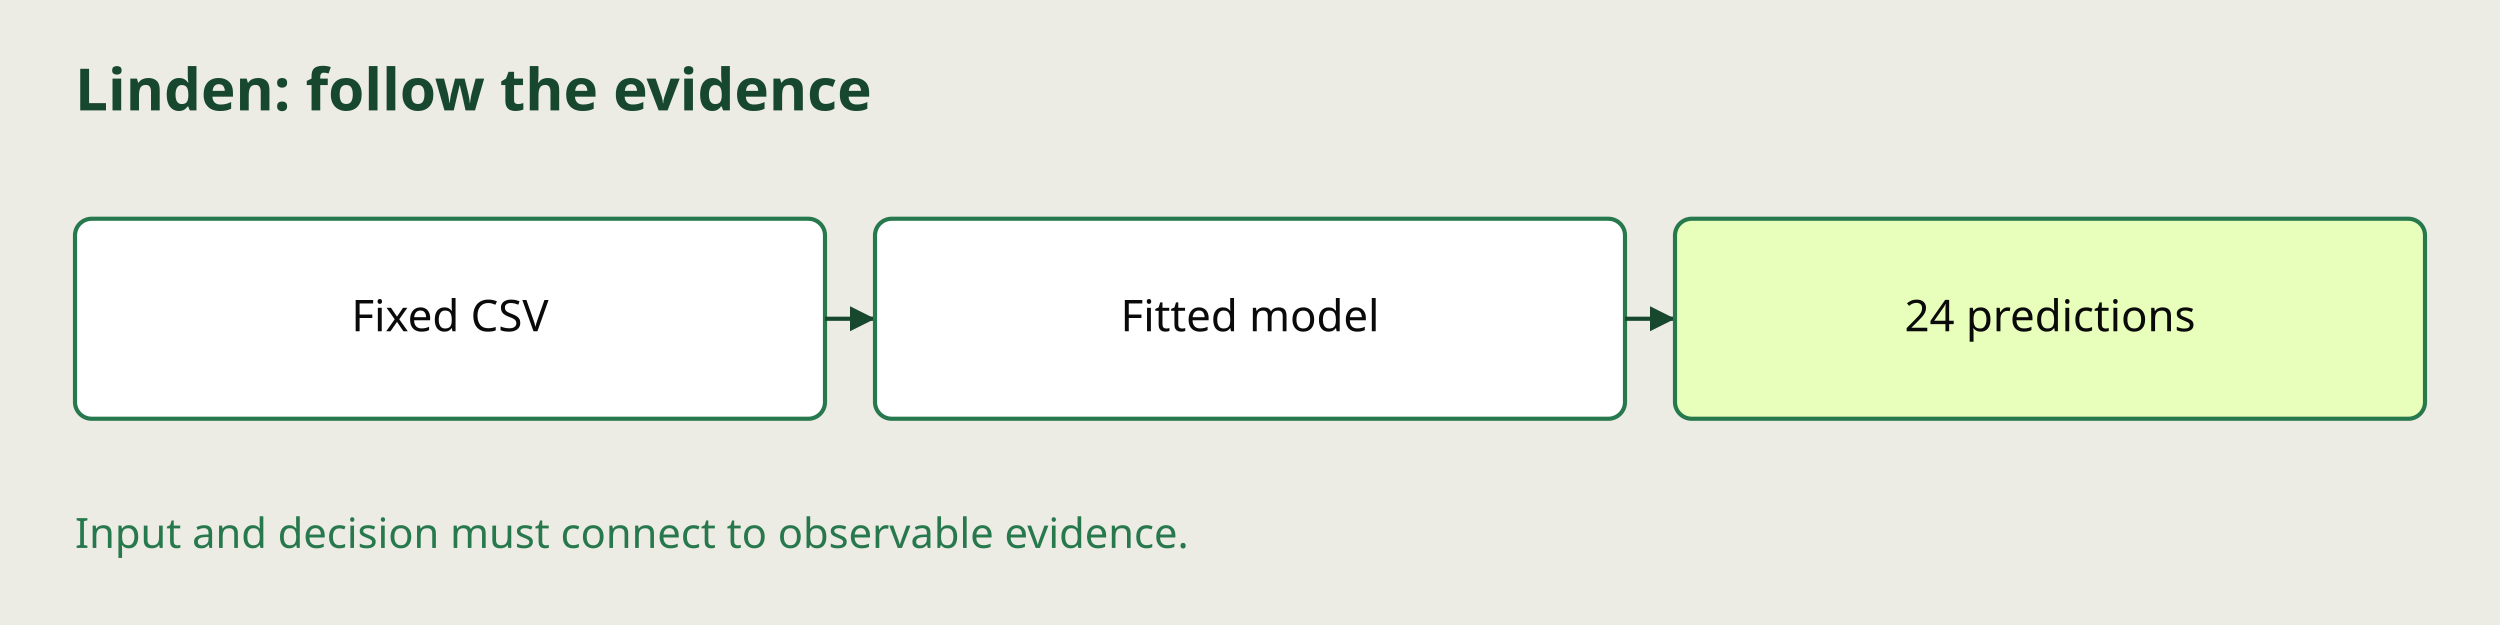
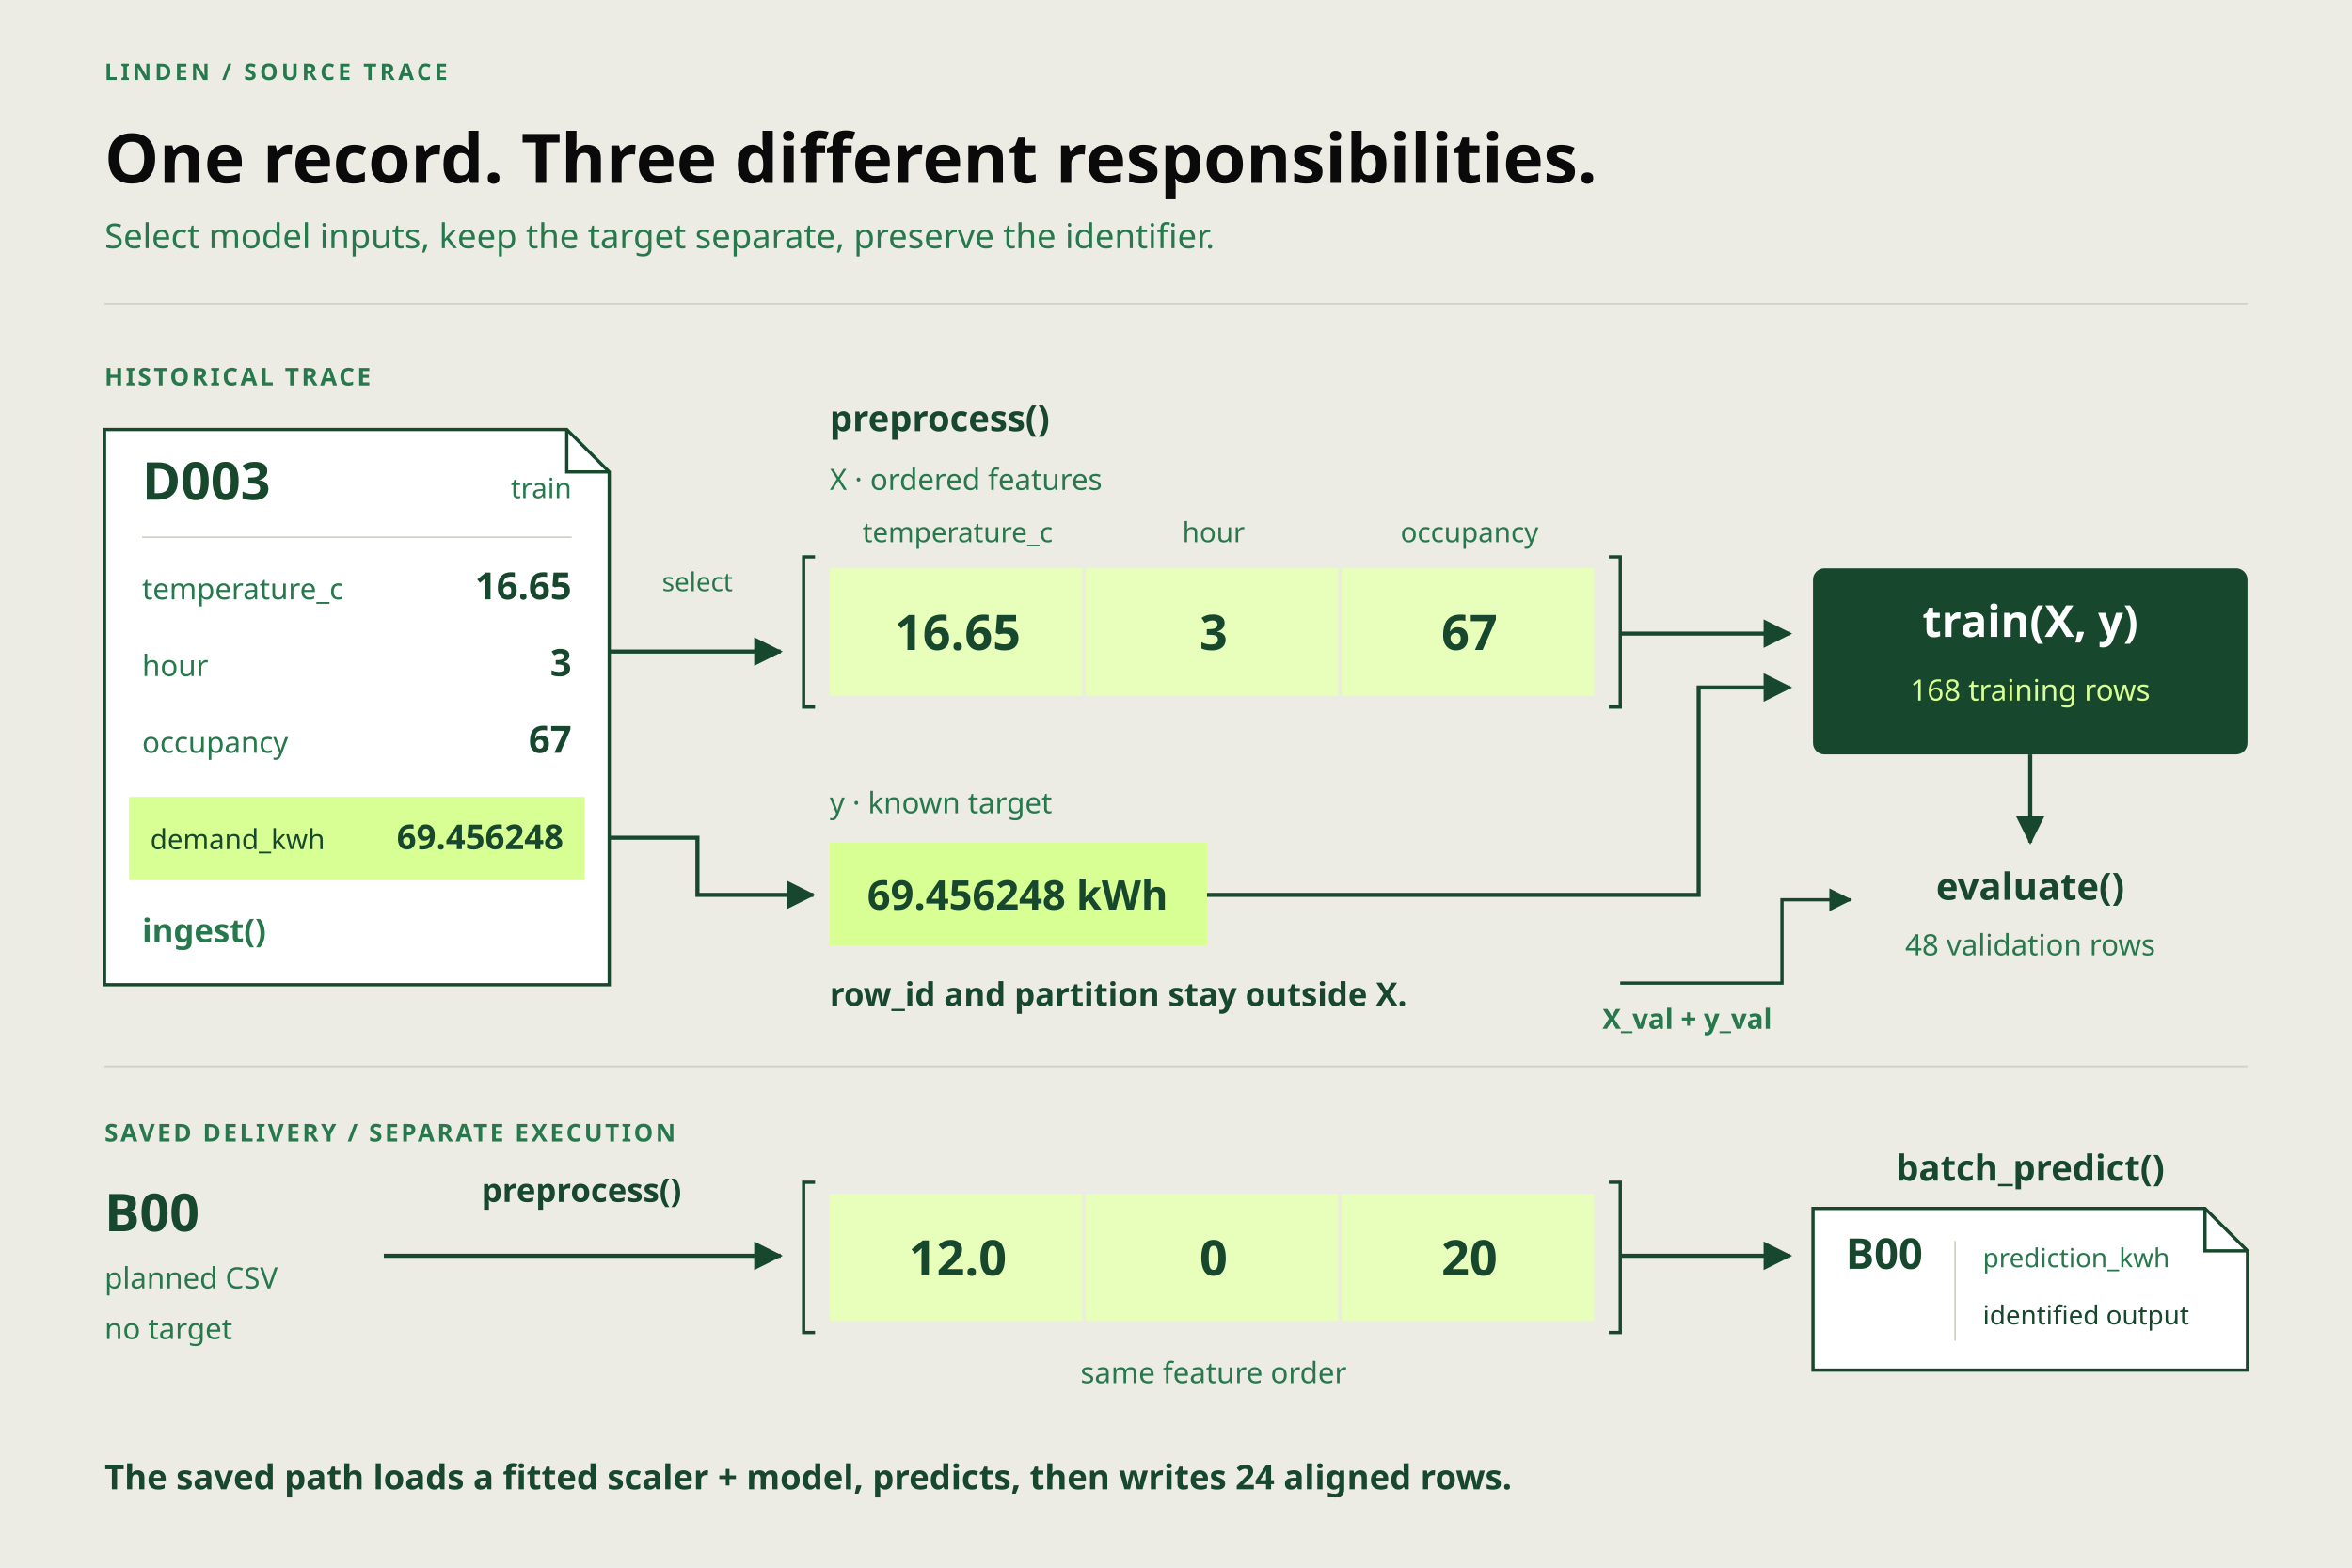
- <svg xmlns="http://www.w3.org/2000/svg" width="1200" height="300" viewBox="0 0 1200 300">
+ <svg xmlns="http://www.w3.org/2000/svg" width="1440" height="960" viewBox="0 0 1440 960" role="img" aria-labelledby="title desc">
  <defs>
-     <marker id="a" markerWidth="6" markerHeight="6" refX="6" refY="3" orient="auto">
-       <path d="M0 0 L6 3 L0 6" fill="#17482E" />
+     <marker id="arrow-forest" markerWidth="7" markerHeight="7" refX="6.5" refY="3.5" orient="auto">
+       <path d="M0 0 L7 3.5 L0 7 Z" fill="#17482E" />
+     </marker>
+     <marker id="arrow-green" markerWidth="7" markerHeight="7" refX="6.5" refY="3.5" orient="auto">
+       <path d="M0 0 L7 3.5 L0 7 Z" fill="#27784C" />
+     </marker>
+     <marker id="arrow-white" markerWidth="7" markerHeight="7" refX="6.5" refY="3.5" orient="auto">
+       <path d="M0 0 L7 3.5 L0 7 Z" fill="#FFFFFF" />
+     </marker>
+     <marker id="arrow-red" markerWidth="7" markerHeight="7" refX="6.5" refY="3.5" orient="auto">
+       <path d="M0 0 L7 3.5 L0 7 Z" fill="#B91C1C" />
+     </marker>
+     <marker id="arrow-gray" markerWidth="7" markerHeight="7" refX="6.5" refY="3.5" orient="auto">
+       <path d="M0 0 L7 3.5 L0 7 Z" fill="#D0D0C4" />
    </marker>
  </defs>
-   <rect width="1200" height="300" fill="#ECEBE4" />
+   <rect width="1440" height="960" fill="#ECEBE4" />
  <g font-family="sans-serif">
-     <text x="36" y="53" font-size="28" fill="#17482E" font-weight="bold">Linden: follow the evidence</text>
-     <rect x="36.0" y="105" width="360.0" height="96" rx="8" fill="#FFFFFF" stroke="#27784C" stroke-width="2" />
-     <text x="216.0" y="159" font-size="21" text-anchor="middle" fill="#0A0A0A">Fixed CSV</text>
-     <path d="M396.0 153 L420.0 153" stroke="#17482E" stroke-width="2" marker-end="url(#a)" />
-     <rect x="420.0" y="105" width="360.0" height="96" rx="8" fill="#FFFFFF" stroke="#27784C" stroke-width="2" />
-     <text x="600.0" y="159" font-size="21" text-anchor="middle" fill="#0A0A0A">Fitted model</text>
-     <path d="M780.0 153 L804.0 153" stroke="#17482E" stroke-width="2" marker-end="url(#a)" />
-     <rect x="804.0" y="105" width="360.0" height="96" rx="8" fill="#E8FFBB" stroke="#27784C" stroke-width="2" />
-     <text x="984.0" y="159" font-size="21" text-anchor="middle" fill="#0A0A0A">24 predictions</text>
-     <text x="36" y="263" font-size="20" fill="#27784C">Input and decision must connect to observable evidence.</text>
+     <text x="64" y="49" font-size="14" fill="#27784C" font-weight="700" text-anchor="start" letter-spacing="2">LINDEN / SOURCE TRACE</text>
+     <text x="64" y="112" font-size="42" fill="#0A0A0A" font-weight="700" text-anchor="start">One record. Three different responsibilities.</text>
+     <text x="64" y="152" font-size="21" fill="#27784C" font-weight="400" text-anchor="start">Select model inputs, keep the target separate, preserve the identifier.</text>
+     <path d="M64 186 L1376 186" fill="none" stroke="#D0D0C4" stroke-width="1" stroke-linejoin="miter" />
+     <text x="64" y="236" font-size="15" fill="#27784C" font-weight="700" text-anchor="start" letter-spacing="1.5">HISTORICAL TRACE</text>
+     <path d="M64 263 L347 263 L373 289 L373 603 L64 603 Z" fill="#FFFFFF" stroke="#17482E" stroke-width="2" />
+     <path d="M347 263 L347 289 L373 289" fill="none" stroke="#17482E" stroke-width="2" stroke-linejoin="miter" />
+     <text x="87" y="306" font-size="32" fill="#17482E" font-weight="700" text-anchor="start">D003</text>
+     <text x="350" y="305" font-size="17" fill="#27784C" font-weight="400" text-anchor="end">train</text>
+     <path d="M87 329 L350 329" fill="none" stroke="#D0D0C4" stroke-width="1" stroke-linejoin="miter" />
+     <text x="87" y="367" font-size="18" fill="#27784C" font-weight="400" text-anchor="start">temperature_c</text>
+     <text x="350" y="367" font-size="23" fill="#17482E" font-weight="700" text-anchor="end">16.65</text>
+     <text x="87" y="414" font-size="18" fill="#27784C" font-weight="400" text-anchor="start">hour</text>
+     <text x="350" y="414" font-size="23" fill="#17482E" font-weight="700" text-anchor="end">3</text>
+     <text x="87" y="461" font-size="18" fill="#27784C" font-weight="400" text-anchor="start">occupancy</text>
+     <text x="350" y="461" font-size="23" fill="#17482E" font-weight="700" text-anchor="end">67</text>
+     <rect x="79" y="488" width="279" height="51" rx="0" fill="#D7FF94" stroke="none" stroke-width="1.5" />
+     <text x="92" y="520" font-size="17" fill="#17482E" font-weight="400" text-anchor="start">demand_kwh</text>
+     <text x="345" y="520" font-size="21" fill="#17482E" font-weight="700" text-anchor="end">69.456248</text>
+     <text x="87" y="577" font-size="20" fill="#27784C" font-weight="700" text-anchor="start">ingest()</text>
+     <path d="M373 399 L478 399" fill="none" stroke="#17482E" stroke-width="2.5" stroke-linejoin="miter" marker-end="url(#arrow-forest)" />
+     <text x="427" y="362" font-size="16" fill="#27784C" font-weight="400" text-anchor="middle">select</text>
+     <text x="508" y="264" font-size="22" fill="#17482E" font-weight="700" text-anchor="start">preprocess()</text>
+     <text x="508" y="300" font-size="18" fill="#27784C" font-weight="400" text-anchor="start">X · ordered features</text>
+     <rect x="508.0" y="348" width="154.667" height="78" rx="0" fill="#E8FFBB" stroke="none" stroke-width="1.5" />
+     <text x="586.333" y="332" font-size="17" fill="#27784C" font-weight="400" text-anchor="middle">temperature_c</text>
+     <text x="586.333" y="398" font-size="30" fill="#17482E" font-weight="700" text-anchor="middle">16.65</text>
+     <rect x="664.667" y="348" width="154.667" height="78" rx="0" fill="#E8FFBB" stroke="none" stroke-width="1.5" />
+     <text x="743.0" y="332" font-size="17" fill="#27784C" font-weight="400" text-anchor="middle">hour</text>
+     <text x="743.0" y="398" font-size="30" fill="#17482E" font-weight="700" text-anchor="middle">3</text>
+     <rect x="821.333" y="348" width="154.667" height="78" rx="0" fill="#E8FFBB" stroke="none" stroke-width="1.5" />
+     <text x="899.667" y="332" font-size="17" fill="#27784C" font-weight="400" text-anchor="middle">occupancy</text>
+     <text x="899.667" y="398" font-size="30" fill="#17482E" font-weight="700" text-anchor="middle">67</text>
+     <path d="M499 341 L492 341 L492 433 L499 433" fill="none" stroke="#17482E" stroke-width="2" stroke-linejoin="miter" />
+     <path d="M985 341 L992 341 L992 433 L985 433" fill="none" stroke="#17482E" stroke-width="2" stroke-linejoin="miter" />
+     <path d="M992 388 L1096 388" fill="none" stroke="#17482E" stroke-width="2.5" stroke-linejoin="miter" marker-end="url(#arrow-forest)" />
+     <text x="508" y="498" font-size="18" fill="#27784C" font-weight="400" text-anchor="start">y · known target</text>
+     <rect x="508" y="516" width="231" height="63" rx="0" fill="#D7FF94" stroke="none" stroke-width="1.5" />
+     <text x="623" y="557" font-size="25" fill="#17482E" font-weight="700" text-anchor="middle">69.456248 kWh</text>
+     <path d="M373 513 L427 513 L427 548 L498 548" fill="none" stroke="#17482E" stroke-width="2.5" stroke-linejoin="miter" marker-end="url(#arrow-forest)" />
+     <path d="M739 548 L1040 548 L1040 421 L1096 421" fill="none" stroke="#17482E" stroke-width="2.5" stroke-linejoin="miter" marker-end="url(#arrow-forest)" />
+     <rect x="1110" y="348" width="266" height="114" rx="7" fill="#17482E" stroke="none" stroke-width="1.5" />
+     <text x="1243" y="390" font-size="27" fill="#FFFFFF" font-weight="700" text-anchor="middle">train(X, y)</text>
+     <text x="1243" y="429" font-size="18" fill="#D7FF94" font-weight="400" text-anchor="middle">168 training rows</text>
+     <path d="M1243 462 L1243 516" fill="none" stroke="#17482E" stroke-width="2.5" stroke-linejoin="miter" marker-end="url(#arrow-forest)" />
+     <text x="1243" y="551" font-size="23" fill="#17482E" font-weight="700" text-anchor="middle">evaluate()</text>
+     <text x="1243" y="585" font-size="18" fill="#27784C" font-weight="400" text-anchor="middle">48 validation rows</text>
+     <path d="M992 602 L1091 602 L1091 551 L1133 551" fill="none" stroke="#17482E" stroke-width="2" stroke-linejoin="miter" marker-end="url(#arrow-forest)" />
+     <text x="1033" y="630" font-size="17" fill="#27784C" font-weight="600" text-anchor="middle">X_val + y_val</text>
+     <text x="508" y="616" font-size="20" fill="#17482E" font-weight="600" text-anchor="start">row_id and partition stay outside X.</text>
+     <path d="M64 653 L1376 653" fill="none" stroke="#D0D0C4" stroke-width="1" stroke-linejoin="miter" />
+     <text x="64" y="699" font-size="15" fill="#27784C" font-weight="700" text-anchor="start" letter-spacing="1.5">SAVED DELIVERY / SEPARATE EXECUTION</text>
+     <text x="64" y="754" font-size="32" fill="#17482E" font-weight="700" text-anchor="start">B00</text>
+     <text x="64" y="789" font-size="18" fill="#27784C" font-weight="400" text-anchor="start">planned CSV</text>
+     <text x="64" y="820" font-size="18" fill="#27784C" font-weight="400" text-anchor="start">no target</text>
+     <path d="M235 769 L478 769" fill="none" stroke="#17482E" stroke-width="2.5" stroke-linejoin="miter" marker-end="url(#arrow-forest)" />
+     <text x="356" y="736" font-size="20" fill="#17482E" font-weight="700" text-anchor="middle">preprocess()</text>
+     <rect x="508.0" y="731" width="154.667" height="78" rx="0" fill="#E8FFBB" stroke="none" stroke-width="1.5" />
+     <text x="586.333" y="781" font-size="30" fill="#17482E" font-weight="700" text-anchor="middle">12.0</text>
+     <rect x="664.667" y="731" width="154.667" height="78" rx="0" fill="#E8FFBB" stroke="none" stroke-width="1.5" />
+     <text x="743.0" y="781" font-size="30" fill="#17482E" font-weight="700" text-anchor="middle">0</text>
+     <rect x="821.333" y="731" width="154.667" height="78" rx="0" fill="#E8FFBB" stroke="none" stroke-width="1.5" />
+     <text x="899.667" y="781" font-size="30" fill="#17482E" font-weight="700" text-anchor="middle">20</text>
+     <path d="M499 724 L492 724 L492 816 L499 816" fill="none" stroke="#17482E" stroke-width="2" stroke-linejoin="miter" />
+     <path d="M985 724 L992 724 L992 816 L985 816" fill="none" stroke="#17482E" stroke-width="2" stroke-linejoin="miter" />
+     <text x="743" y="847" font-size="18" fill="#27784C" font-weight="400" text-anchor="middle">same feature order</text>
+     <path d="M992 769 L1096 769" fill="none" stroke="#17482E" stroke-width="2.5" stroke-linejoin="miter" marker-end="url(#arrow-forest)" />
+     <text x="1243" y="723" font-size="22" fill="#17482E" font-weight="700" text-anchor="middle">batch_predict()</text>
+     <path d="M1110 740 L1350 740 L1376 766 L1376 839 L1110 839 Z" fill="#FFFFFF" stroke="#17482E" stroke-width="2" />
+     <path d="M1350 740 L1350 766 L1376 766" fill="none" stroke="#17482E" stroke-width="2" stroke-linejoin="miter" />
+     <text x="1130" y="777" font-size="26" fill="#17482E" font-weight="700" text-anchor="start">B00</text>
+     <path d="M1197 760 L1197 821" fill="none" stroke="#D0D0C4" stroke-width="1" stroke-linejoin="miter" />
+     <text x="1214" y="776" font-size="16" fill="#27784C" font-weight="400" text-anchor="start">prediction_kwh</text>
+     <text x="1214" y="811" font-size="16" fill="#17482E" font-weight="400" text-anchor="start">identified output</text>
+     <text x="64" y="912" font-size="21" fill="#17482E" font-weight="600" text-anchor="start">The saved path loads a fitted scaler + model, predicts, then writes 24 aligned rows.</text>
  </g>
</svg>
